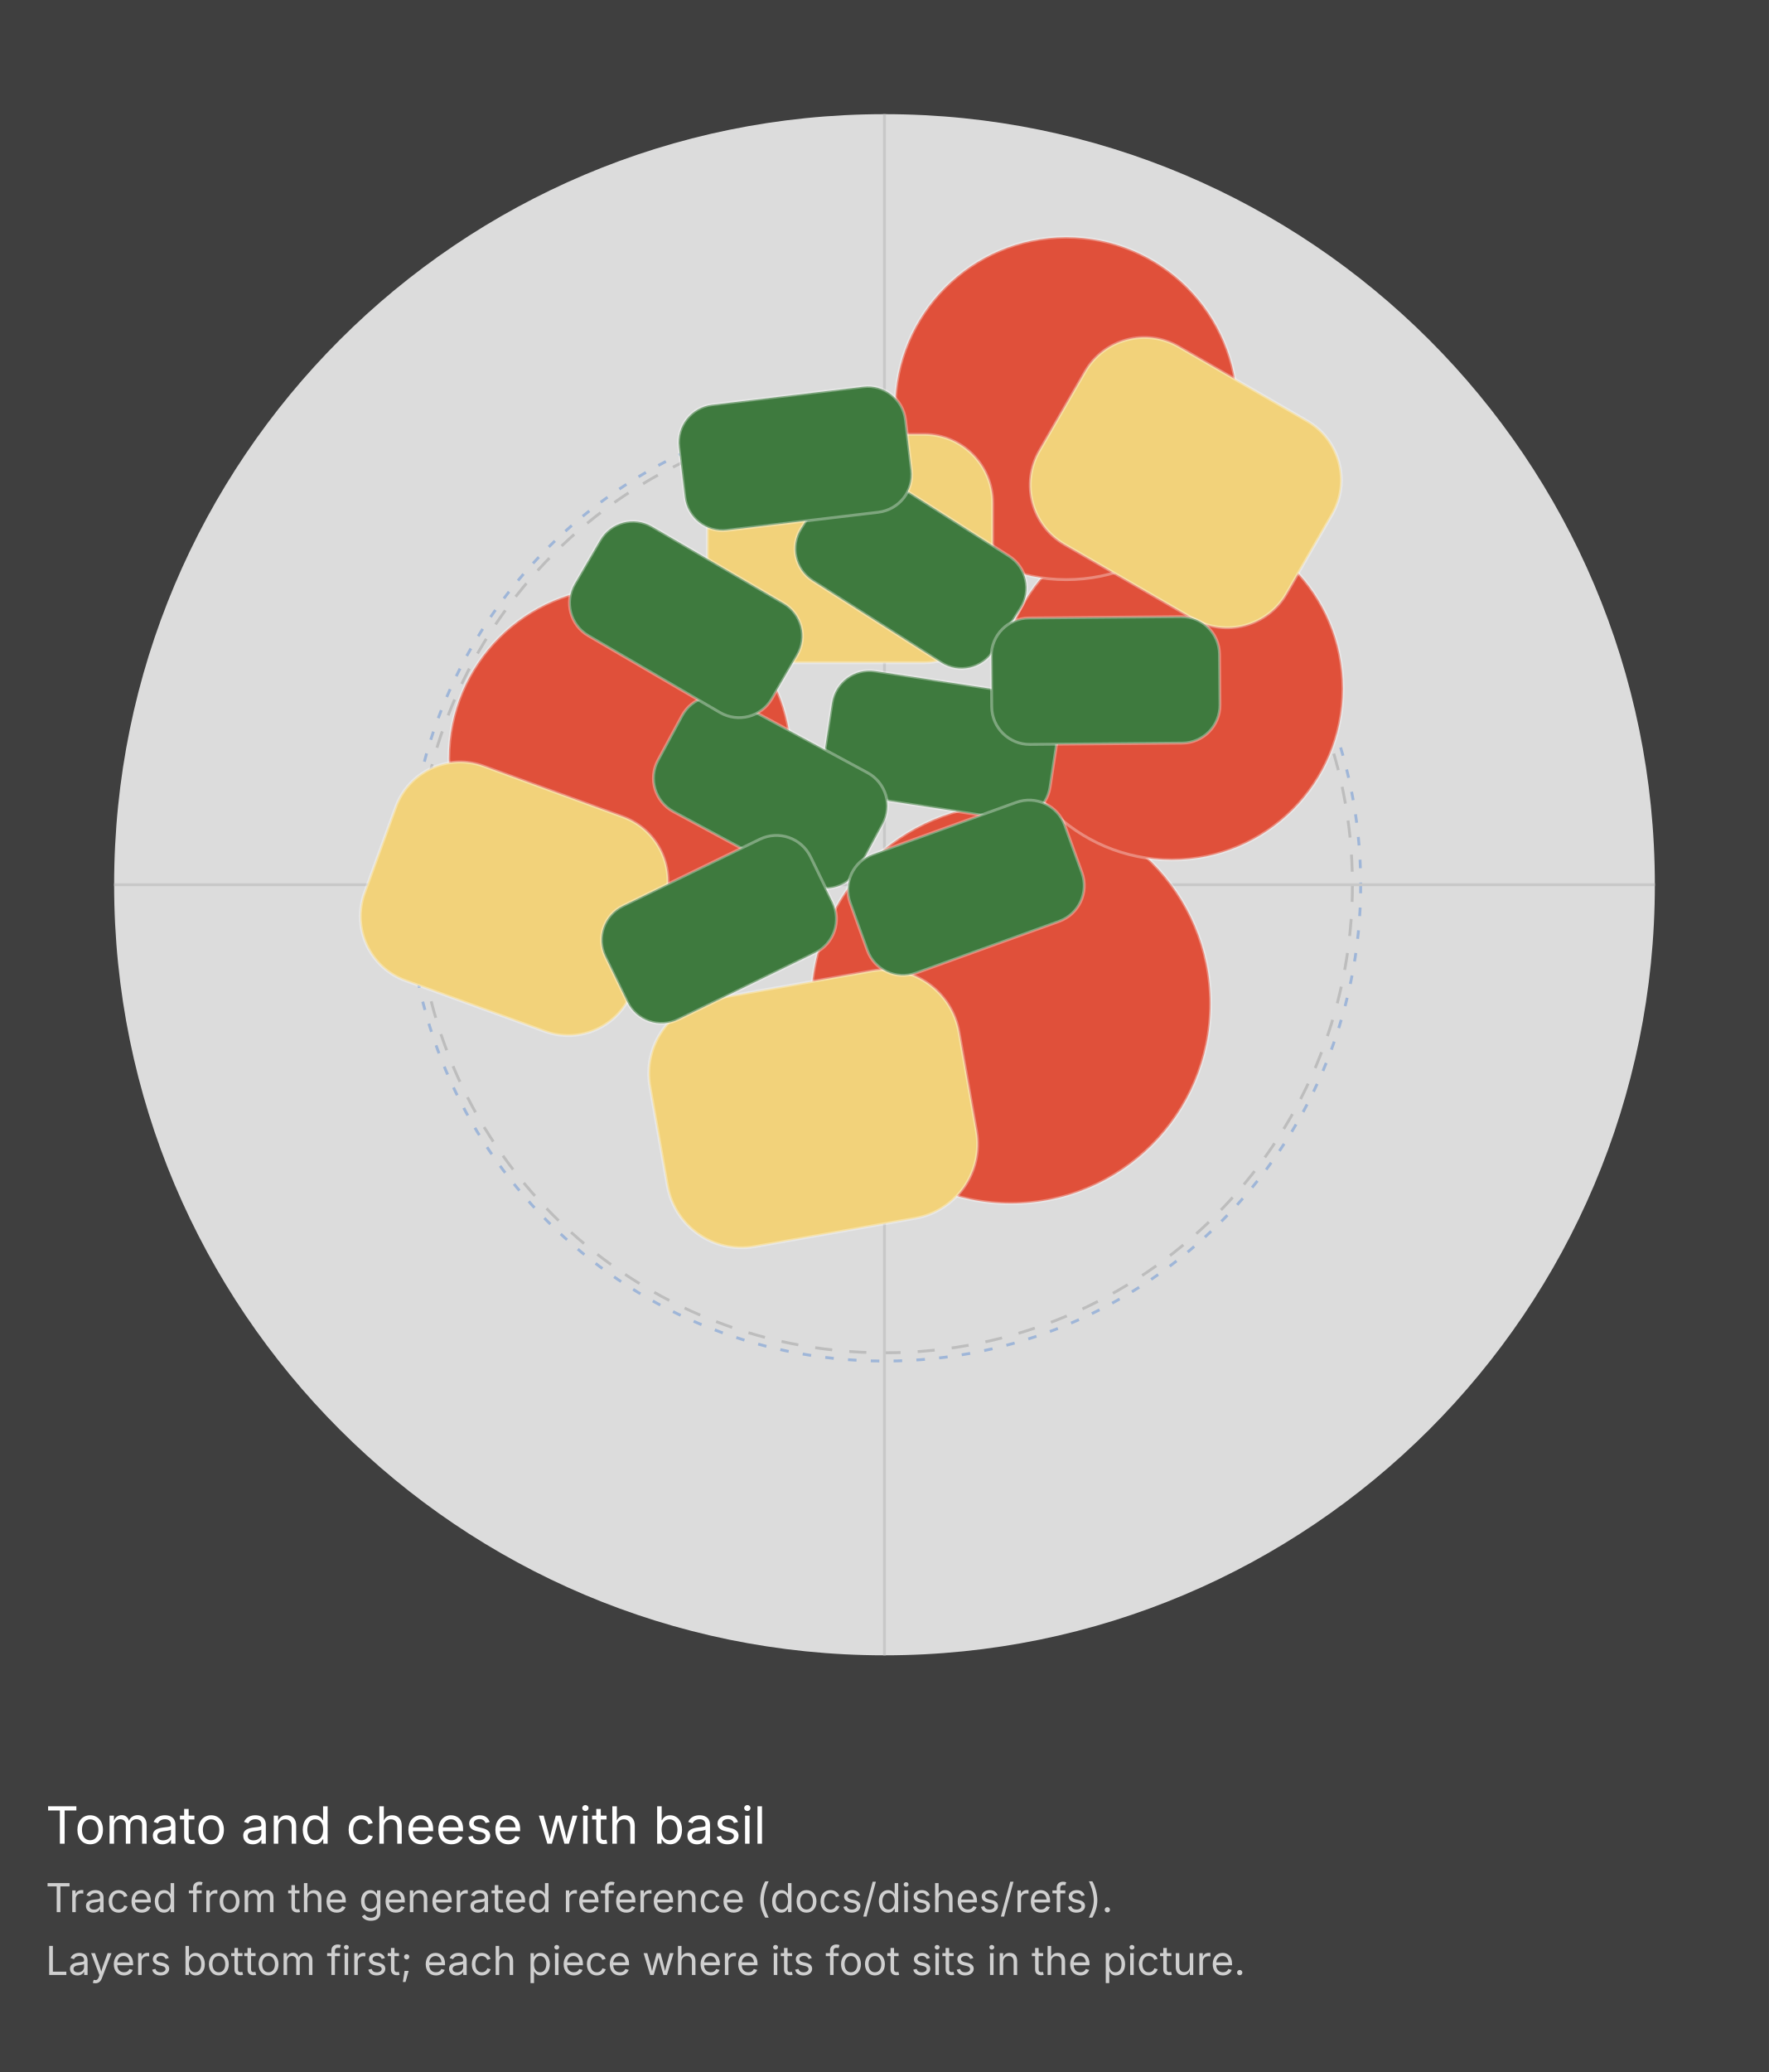
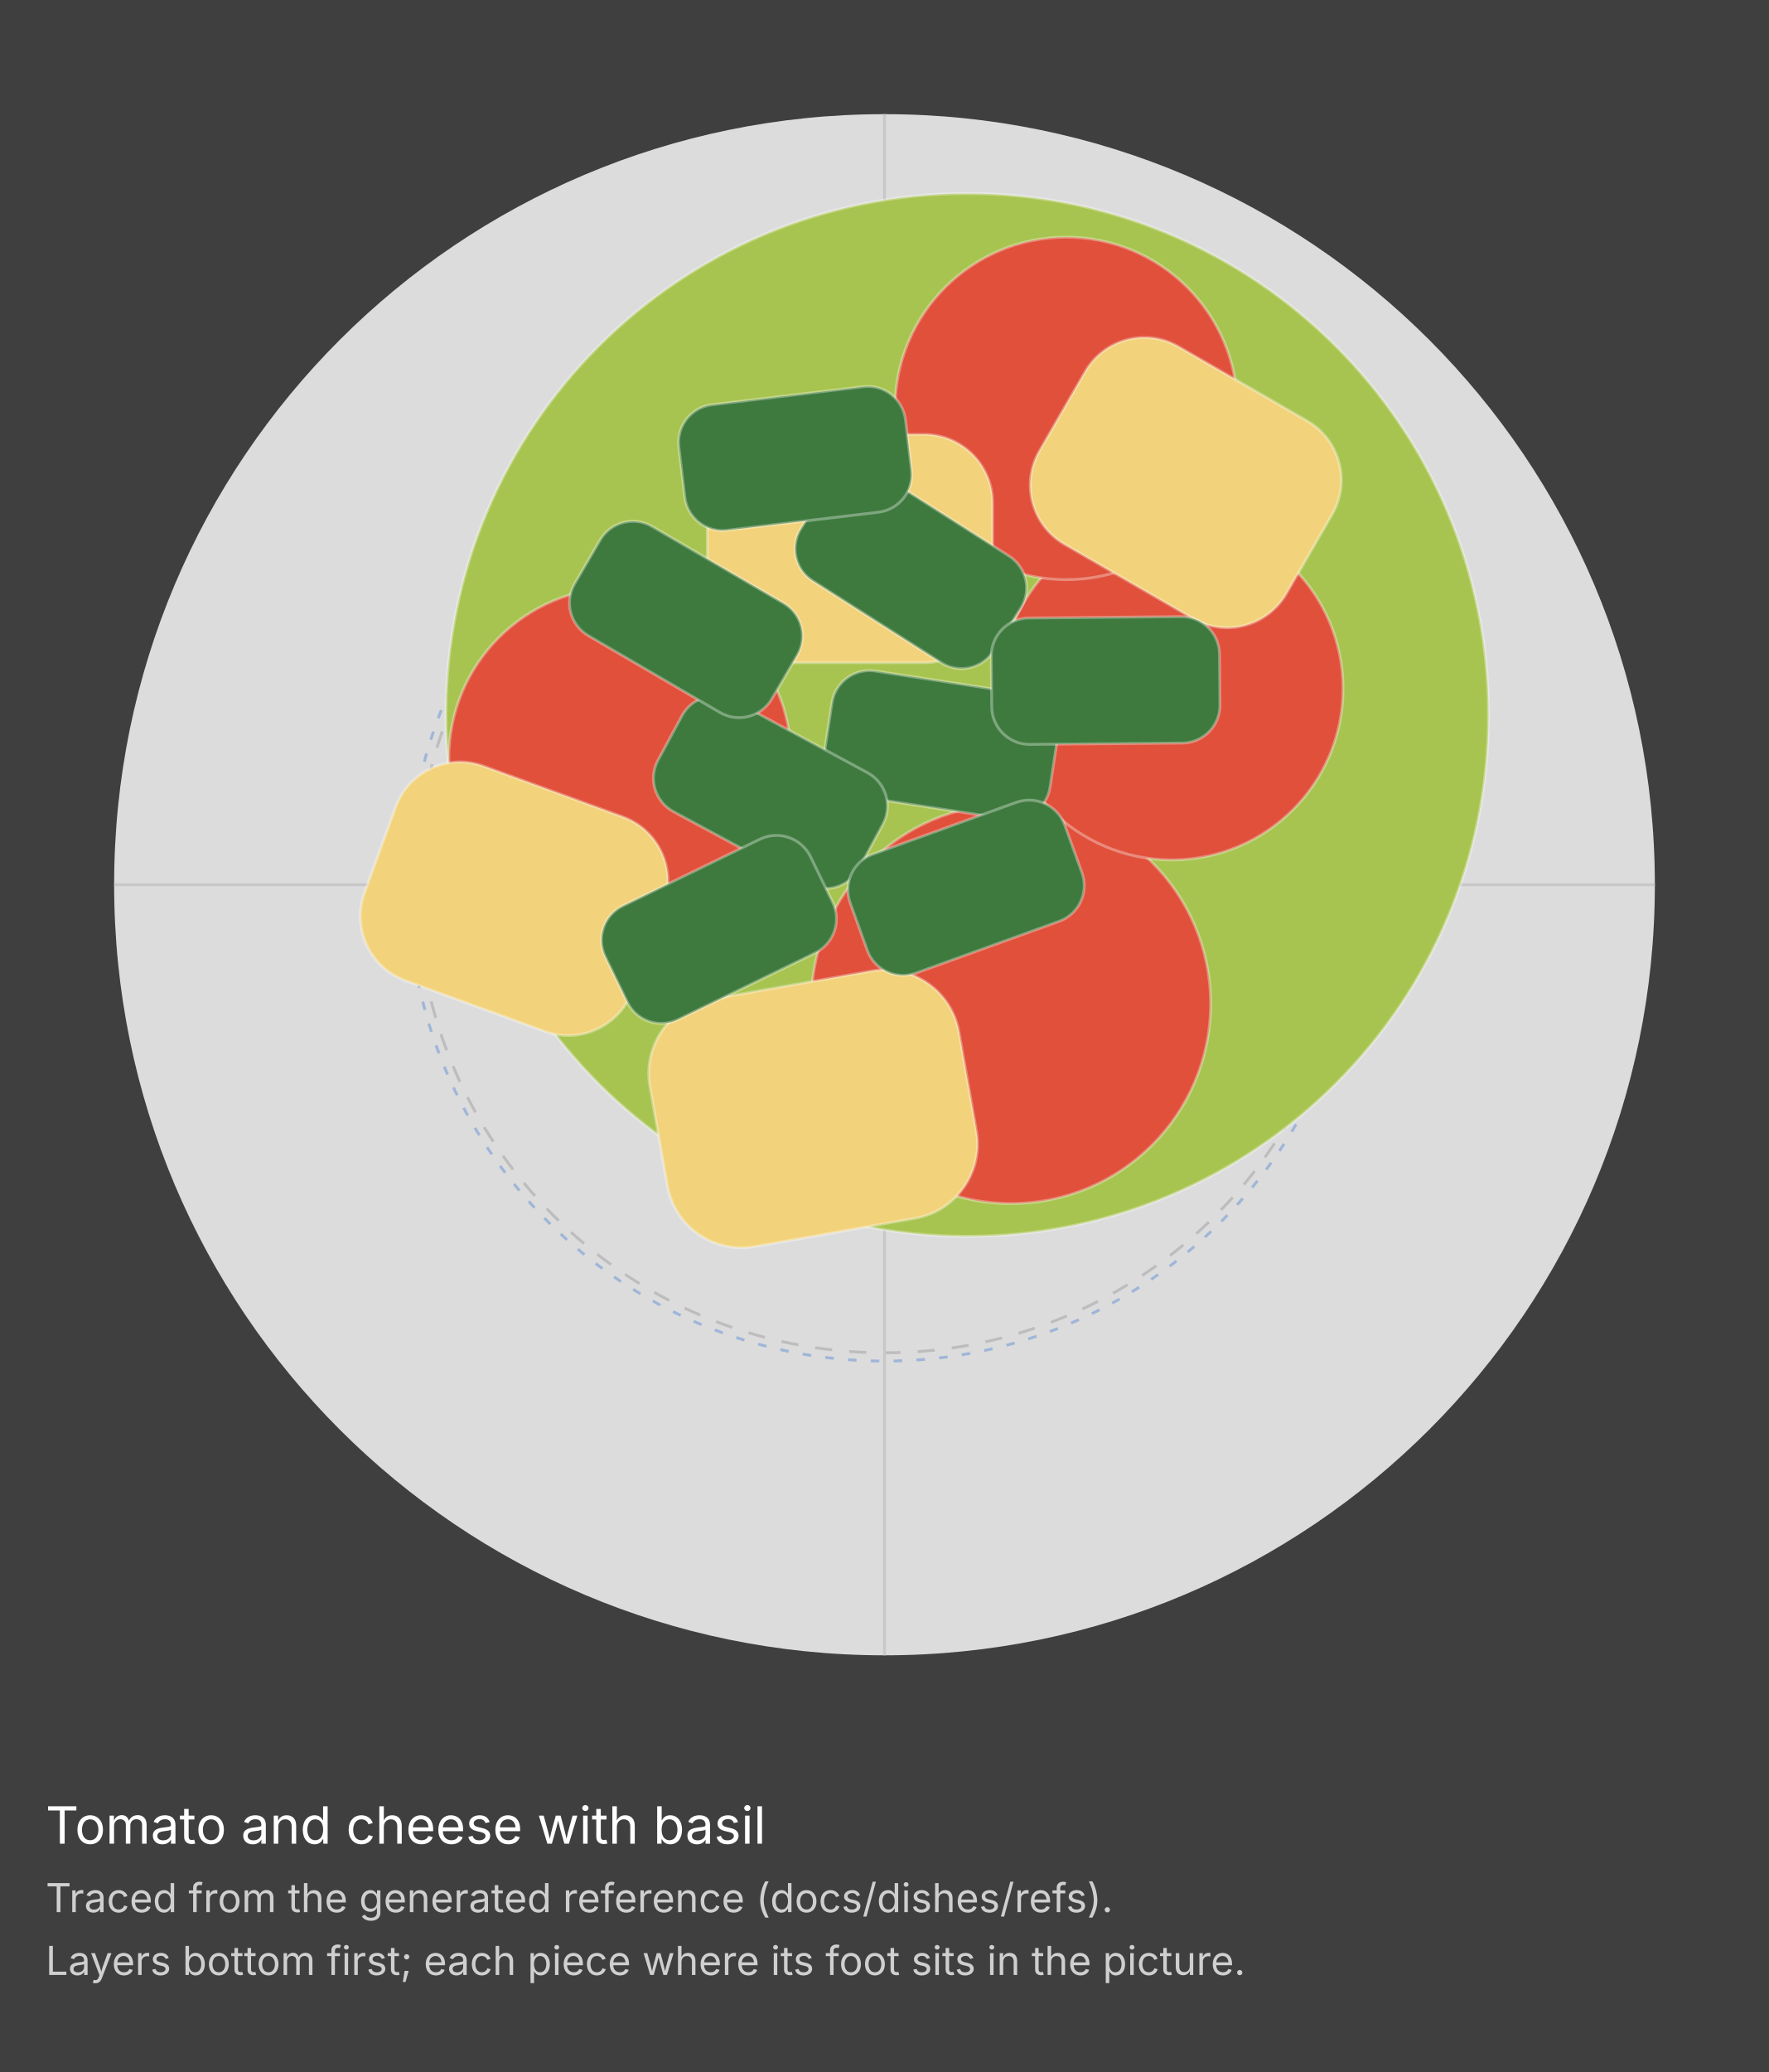
<svg xmlns="http://www.w3.org/2000/svg" width="620" height="726">
  <rect width="620" height="726" fill="#3f3f3f" />
  <circle cx="310.0" cy="310.0" r="270.0" fill="#dcdcdc" />
  <circle cx="310.0" cy="310.0" r="164.0" fill="none" stroke="#bdbdbd" stroke-dasharray="6 6" />
  <circle cx="310.0" cy="310.0" r="166.9" fill="none" stroke="#9fb6d8" stroke-dasharray="3 5" />
  <line x1="40.0" y1="310.0" x2="580.0" y2="310.0" stroke="#c8c8c8" />
  <line x1="310.0" y1="40.0" x2="310.0" y2="580.0" stroke="#c8c8c8" />
+   <circle transform="translate(339.0 250.5) rotate(0)" r="182.7" fill="#a8c450" stroke="#ffffff55" />
  <circle transform="translate(217.3 265.8) rotate(90)" r="60.0" fill="#e0503a" stroke="#ffffff55" />
  <circle transform="translate(354.3 351.7) rotate(90)" r="70.0" fill="#e0503a" stroke="#ffffff55" />
  <circle transform="translate(410.7 241.3) rotate(90)" r="60.0" fill="#e0503a" stroke="#ffffff55" />
  <circle transform="translate(373.7 143.1) rotate(90)" r="60.0" fill="#e0503a" stroke="#ffffff55" />
  <rect transform="translate(180.2 314.9) rotate(110)" x="-40.0" y="-50.0" width="80.0" height="100.0" rx="24.0" fill="#f2d27a" stroke="#ffffff55" />
  <rect transform="translate(285.0 388.5) rotate(80)" x="-44.0" y="-55.0" width="88.0" height="110.0" rx="26.4" fill="#f2d27a" stroke="#ffffff55" />
  <rect transform="translate(415.6 169.1) rotate(120)" x="-40.0" y="-50.0" width="80.0" height="100.0" rx="24.0" fill="#f2d27a" stroke="#ffffff55" />
  <rect transform="translate(297.9 192.2) rotate(90)" x="-40.0" y="-50.0" width="80.0" height="100.0" rx="24.0" fill="#f2d27a" stroke="#ffffff55" />
  <rect transform="translate(329.8 261.1) rotate(98.66058)" x="-22.2" y="-40.0" width="44.3" height="80.0" rx="13.3" fill="#3e7a3e" stroke="#ffffff55" />
  <rect transform="translate(270.0 277.6) rotate(118.3436)" x="-22.2" y="-40.0" width="44.3" height="80.0" rx="13.3" fill="#3e7a3e" stroke="#ffffff55" />
  <rect transform="translate(319.2 199.2) rotate(122.4913)" x="-22.2" y="-40.0" width="44.3" height="80.0" rx="13.3" fill="#3e7a3e" stroke="#ffffff55" />
  <rect transform="translate(338.6 311.1) rotate(70.12932)" x="-22.2" y="-40.0" width="44.3" height="80.0" rx="13.3" fill="#3e7a3e" stroke="#ffffff55" />
  <rect transform="translate(240.4 217.1) rotate(120.2528)" x="-22.2" y="-40.0" width="44.3" height="80.0" rx="13.3" fill="#3e7a3e" stroke="#ffffff55" />
  <rect transform="translate(387.5 238.5) rotate(89.49428)" x="-22.2" y="-40.0" width="44.3" height="80.0" rx="13.3" fill="#3e7a3e" stroke="#ffffff55" />
  <rect transform="translate(252.0 325.7) rotate(64.07642)" x="-22.2" y="-40.0" width="44.3" height="80.0" rx="13.3" fill="#3e7a3e" stroke="#ffffff55" />
  <rect transform="translate(278.7 160.7) rotate(83.20225)" x="-22.2" y="-40.0" width="44.3" height="80.0" rx="13.3" fill="#3e7a3e" stroke="#ffffff55" />
  <text x="16" y="646" fill="#ffffff" font-family="Inter, sans-serif" font-size="18">Tomato and cheese with basil</text>
  <text x="16" y="670" fill="#cfcfcf" font-family="Inter, sans-serif" font-size="14">Traced from the generated reference (docs/dishes/refs).</text>
  <text x="16" y="692" fill="#cfcfcf" font-family="Inter, sans-serif" font-size="14">Layers bottom first; each piece where its foot sits in the picture.</text>
  <text x="16" y="714" fill="#cfcfcf" font-family="Inter, sans-serif" font-size="14" />
</svg>
